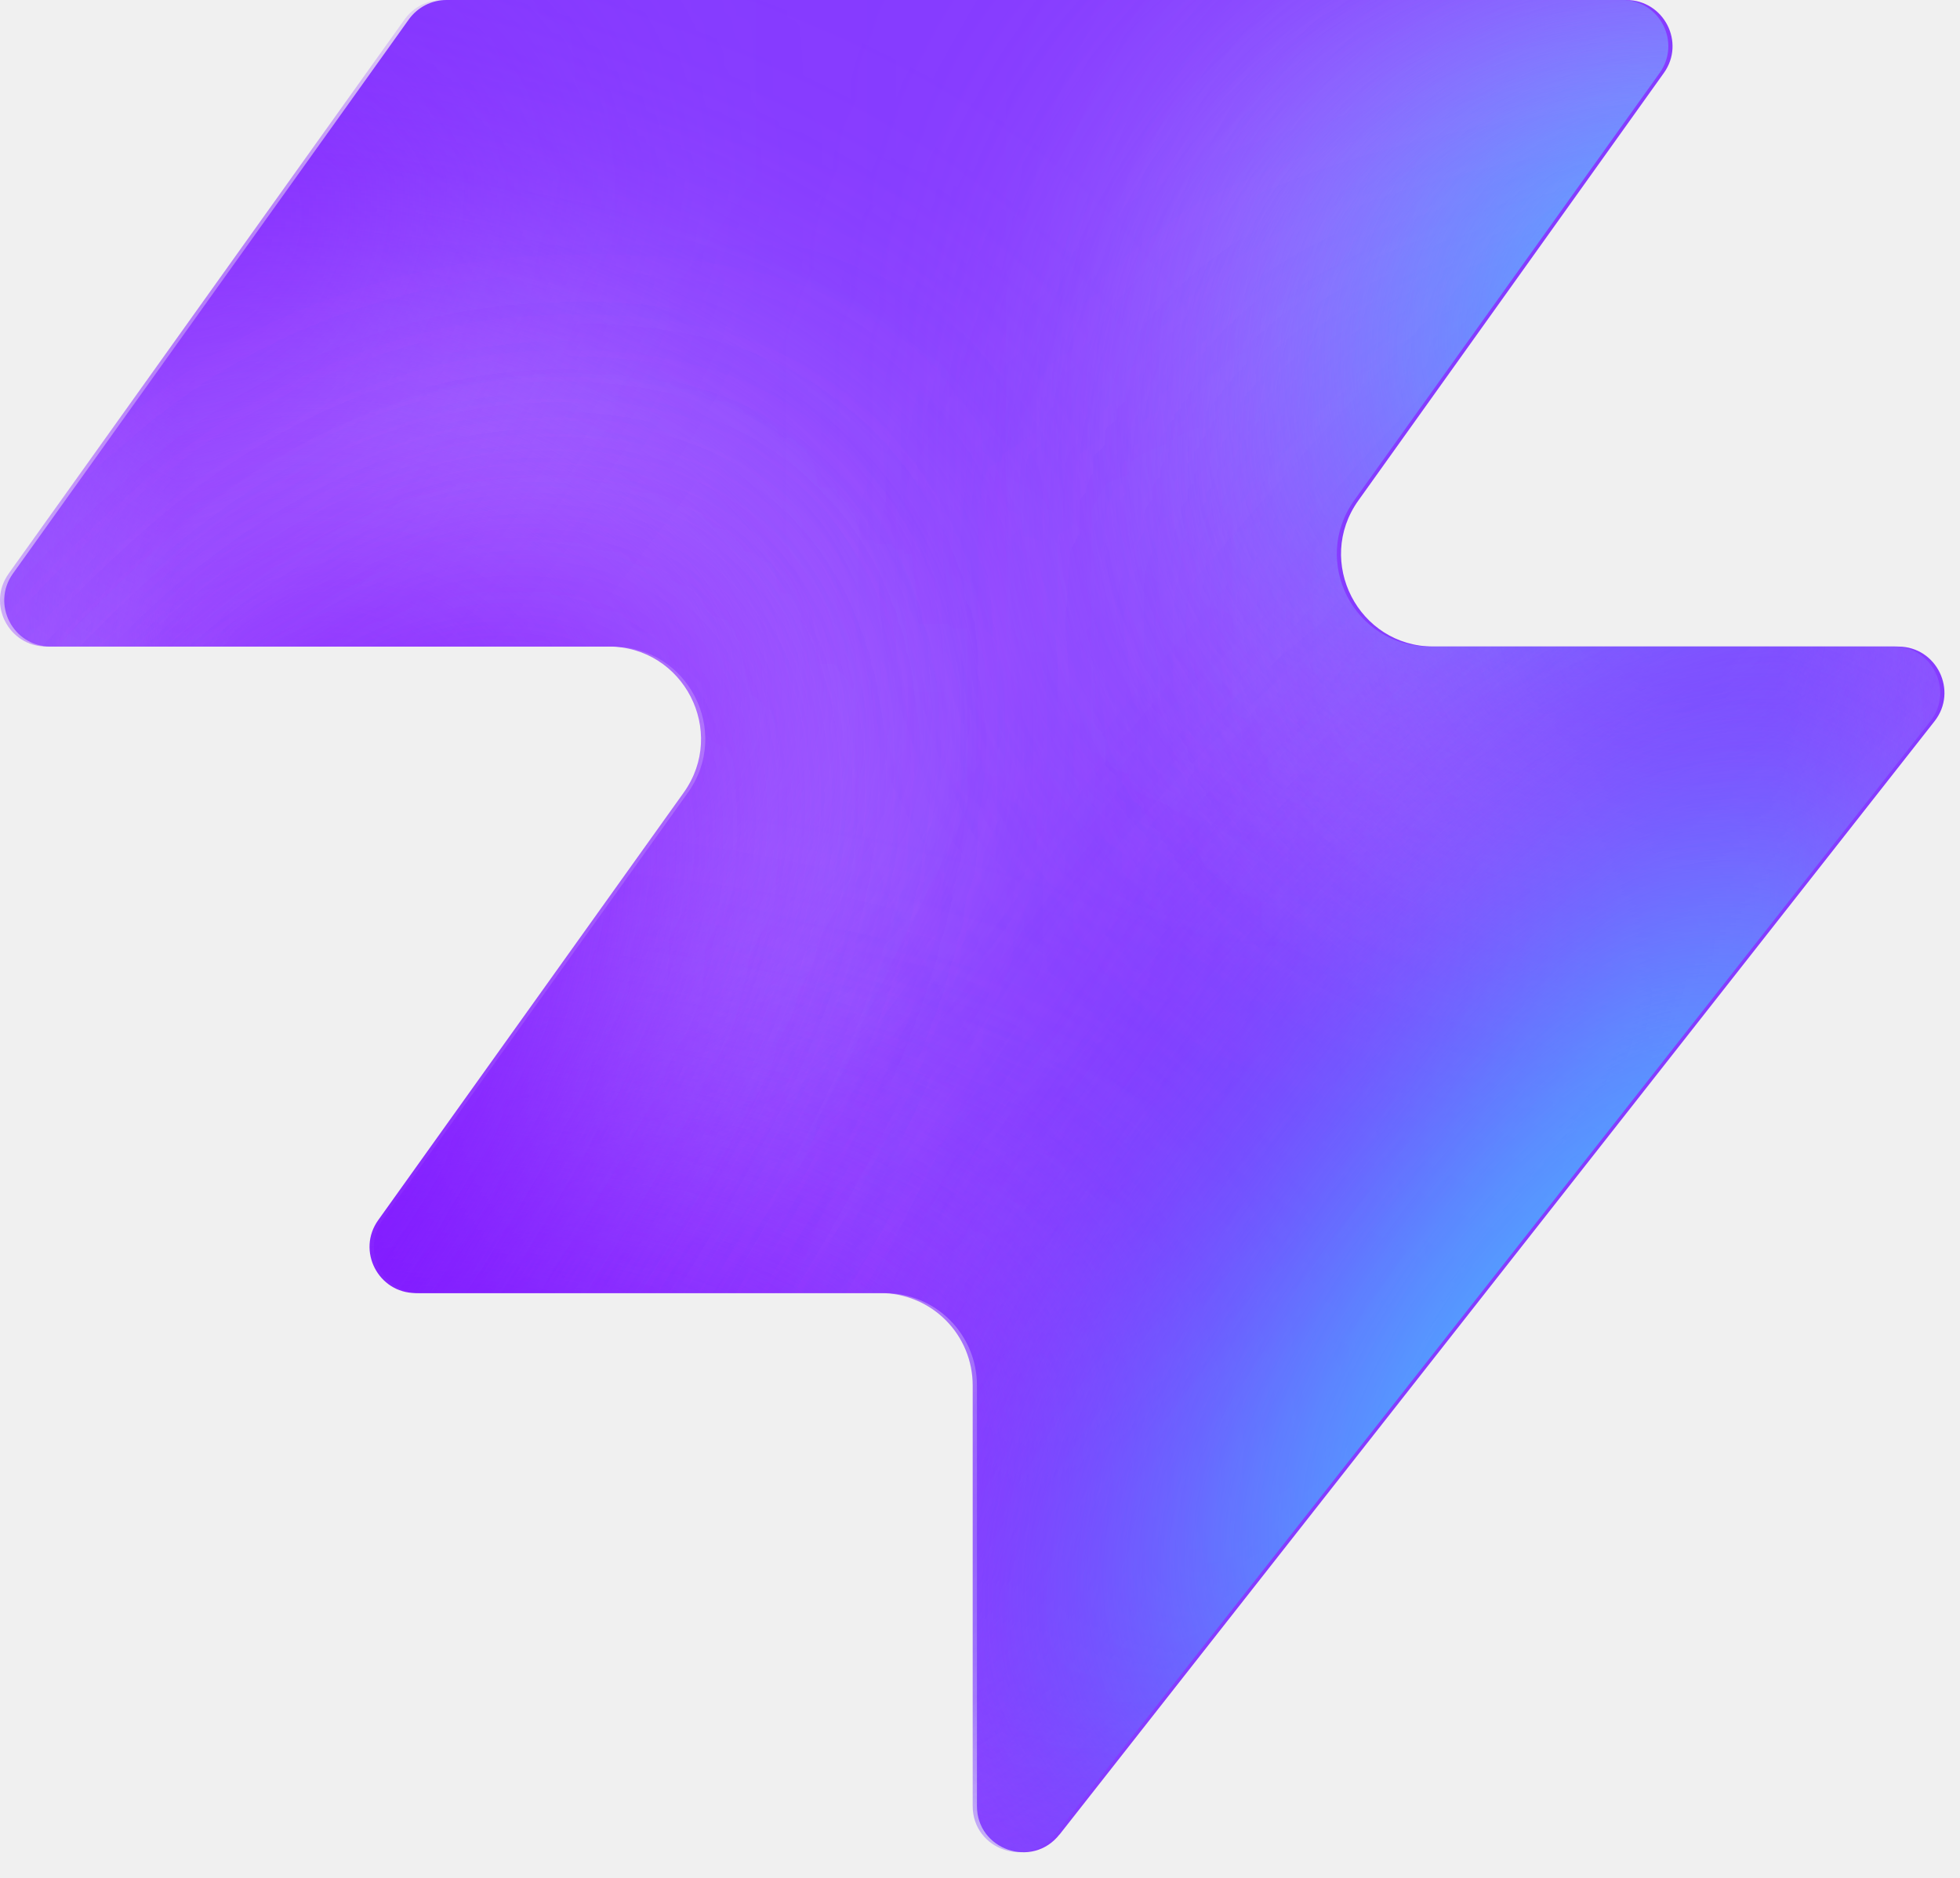
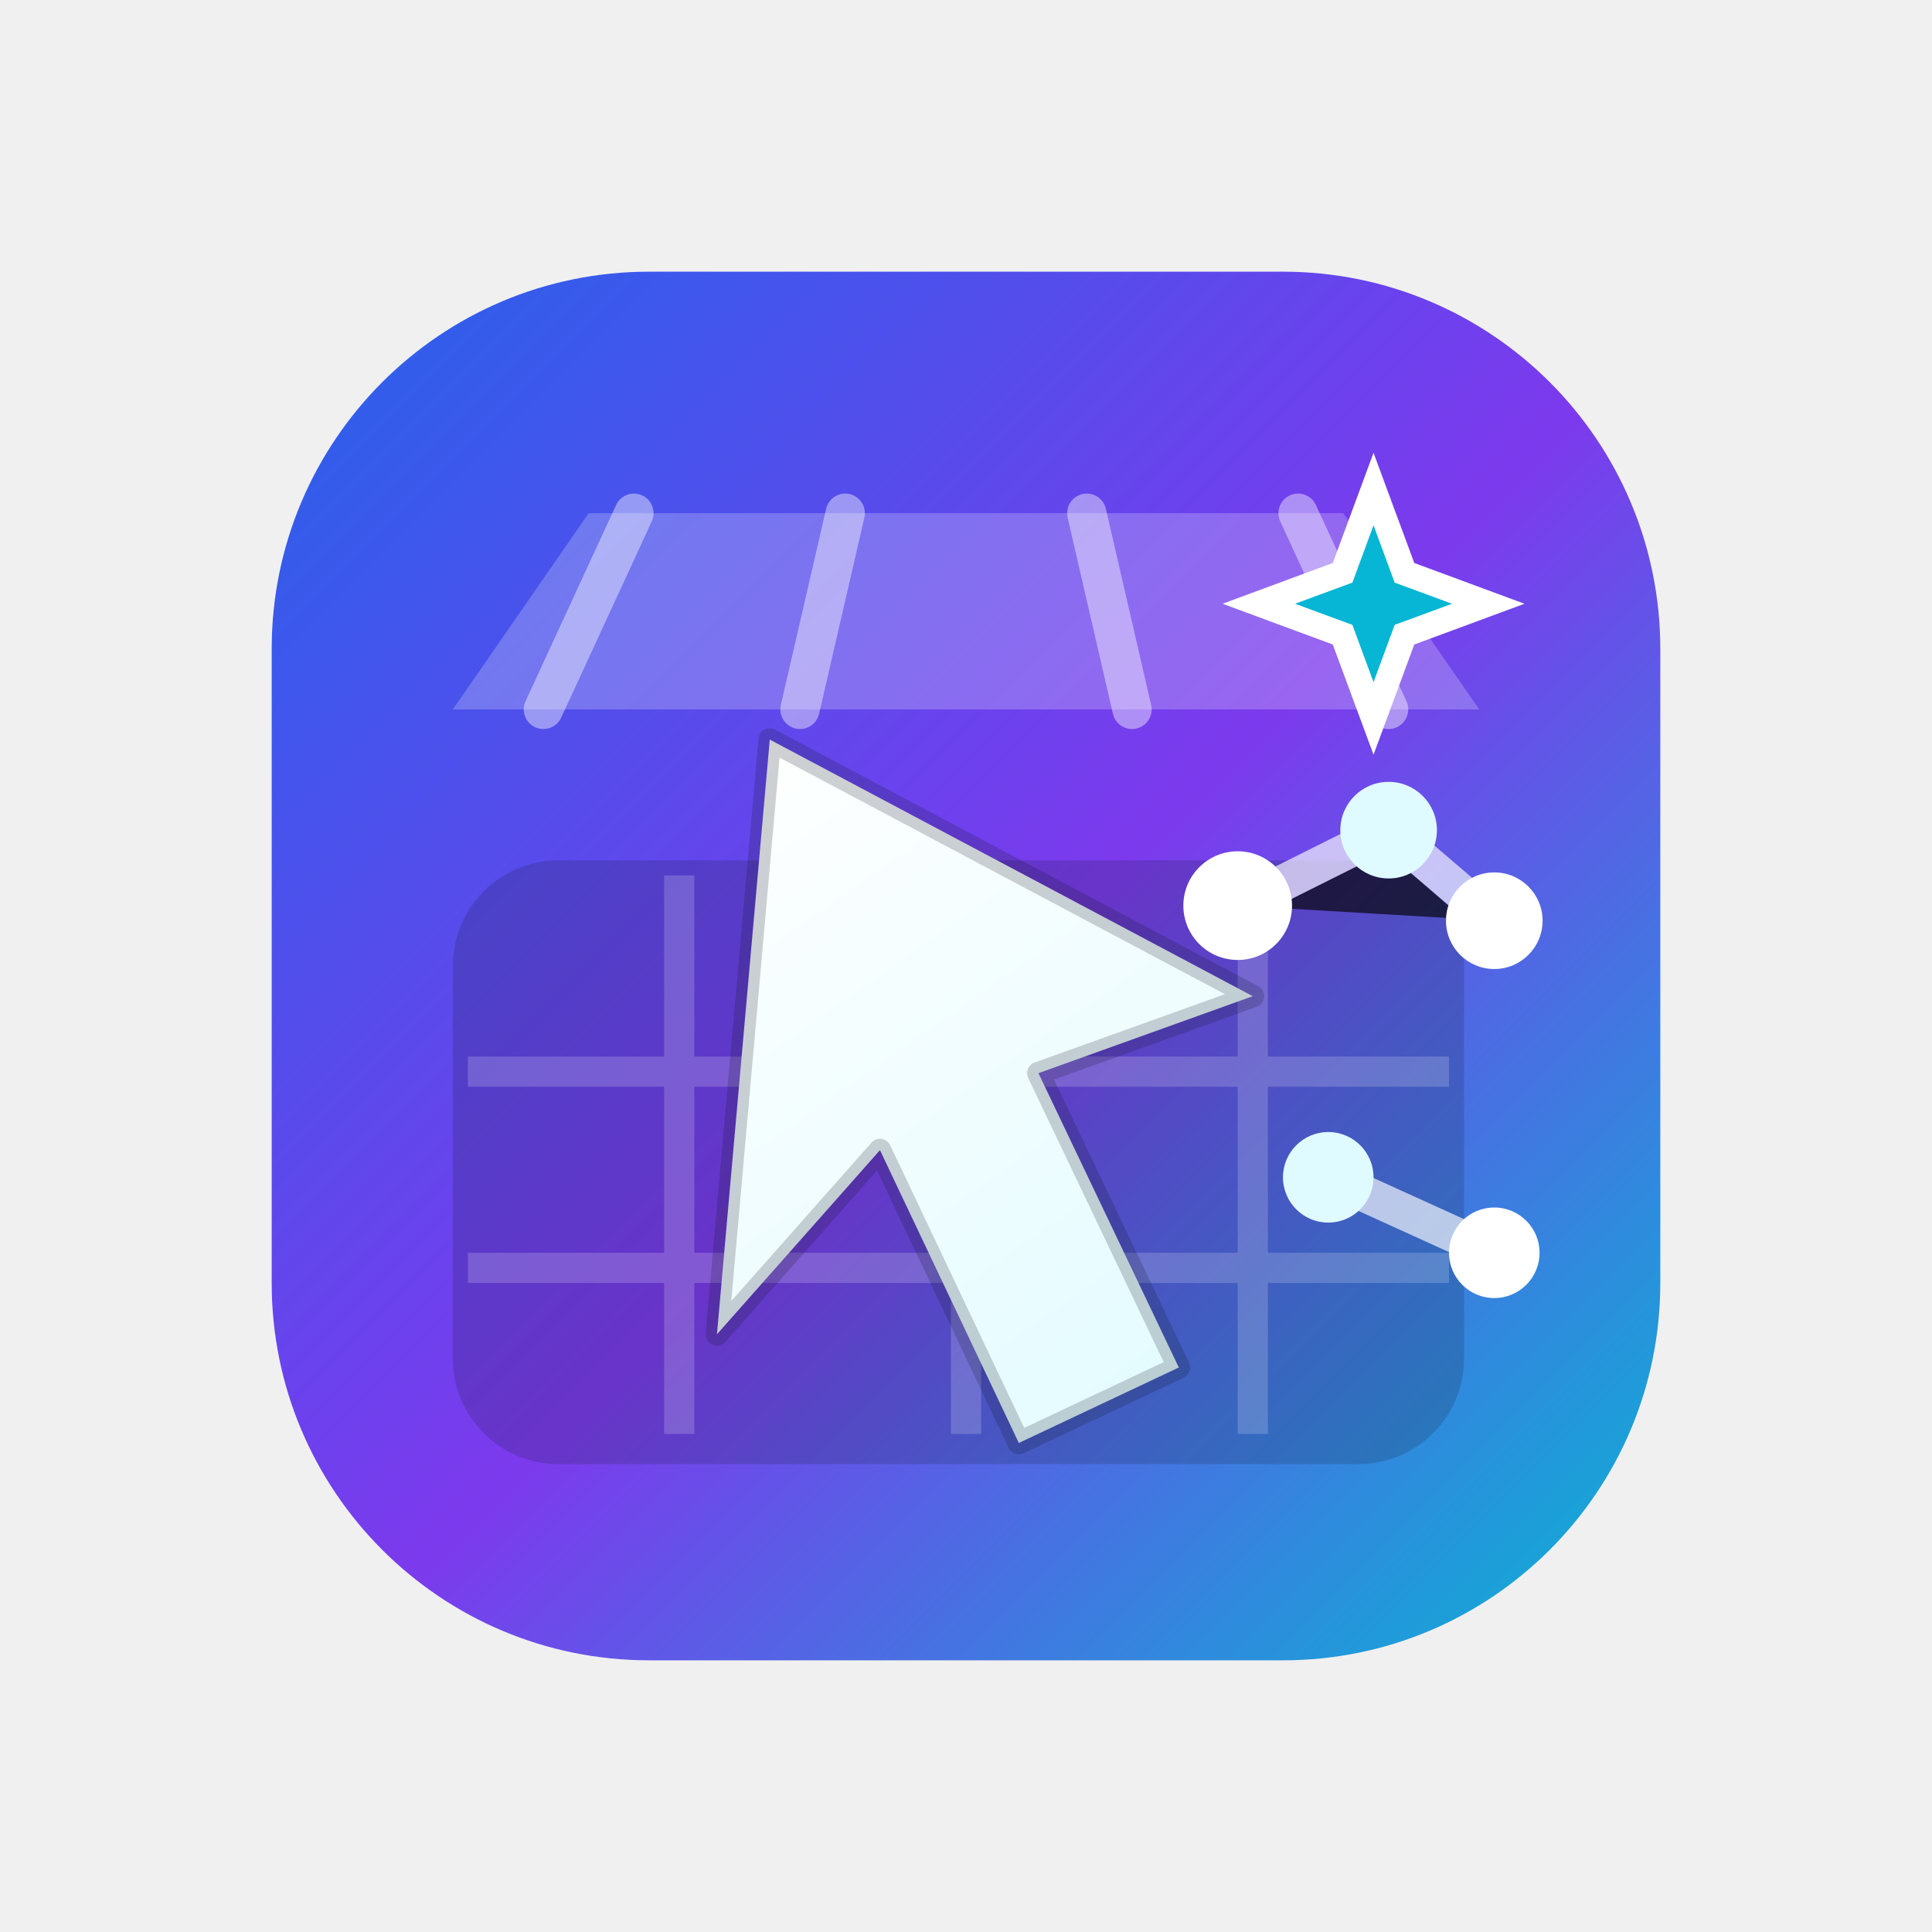
- <svg xmlns="http://www.w3.org/2000/svg" width="48" height="46" fill="none" viewBox="0 0 48 46">
-   <path fill="#863bff" d="M25.946 44.938c-.664.845-2.021.375-2.021-.698V33.937a2.26 2.26 0 0 0-2.262-2.262H10.287c-.92 0-1.456-1.04-.92-1.788l7.48-10.471c1.07-1.497 0-3.578-1.842-3.578H1.237c-.92 0-1.456-1.04-.92-1.788L10.013.474c.214-.297.556-.474.92-.474h28.894c.92 0 1.456 1.04.92 1.788l-7.48 10.471c-1.07 1.498 0 3.579 1.842 3.579h11.377c.943 0 1.473 1.088.89 1.83L25.947 44.94z" style="fill:#863bff;fill:color(display-p3 .525 .23 1);fill-opacity:1" />
-   <mask id="a" width="48" height="46" x="0" y="0" maskUnits="userSpaceOnUse" style="mask-type:alpha">
-     <path fill="#000" d="M25.842 44.938c-.664.844-2.021.375-2.021-.698V33.937a2.26 2.26 0 0 0-2.262-2.262H10.183c-.92 0-1.456-1.04-.92-1.788l7.48-10.471c1.07-1.498 0-3.579-1.842-3.579H1.133c-.92 0-1.456-1.04-.92-1.787L9.91.473c.214-.297.556-.474.92-.474h28.894c.92 0 1.456 1.04.92 1.788l-7.48 10.471c-1.07 1.498 0 3.578 1.842 3.578h11.377c.943 0 1.473 1.088.89 1.832L25.843 44.94z" style="fill:#000;fill-opacity:1" />
-   </mask>
-   <g mask="url(#a)">
-     <g filter="url(#b)">
-       <ellipse cx="5.508" cy="14.704" fill="#ede6ff" rx="5.508" ry="14.704" style="fill:#ede6ff;fill:color(display-p3 .927 .903 1);fill-opacity:1" transform="matrix(.00324 1 1 -.00324 -4.47 31.516)" />
-     </g>
-     <g filter="url(#c)">
-       <ellipse cx="10.399" cy="29.851" fill="#ede6ff" rx="10.399" ry="29.851" style="fill:#ede6ff;fill:color(display-p3 .927 .903 1);fill-opacity:1" transform="matrix(.00324 1 1 -.00324 -39.328 7.883)" />
-     </g>
-     <g filter="url(#d)">
-       <ellipse cx="5.508" cy="30.487" fill="#7e14ff" rx="5.508" ry="30.487" style="fill:#7e14ff;fill:color(display-p3 .492 .077 1);fill-opacity:1" transform="rotate(89.814 -25.913 -14.639)scale(1 -1)" />
-     </g>
-     <g filter="url(#e)">
-       <ellipse cx="5.508" cy="30.599" fill="#7e14ff" rx="5.508" ry="30.599" style="fill:#7e14ff;fill:color(display-p3 .492 .077 1);fill-opacity:1" transform="rotate(89.814 -32.644 -3.334)scale(1 -1)" />
-     </g>
-     <g filter="url(#f)">
-       <ellipse cx="5.508" cy="30.599" fill="#7e14ff" rx="5.508" ry="30.599" style="fill:#7e14ff;fill:color(display-p3 .492 .077 1);fill-opacity:1" transform="matrix(.00324 1 1 -.00324 -34.34 30.47)" />
-     </g>
-     <g filter="url(#g)">
-       <ellipse cx="14.072" cy="22.078" fill="#ede6ff" rx="14.072" ry="22.078" style="fill:#ede6ff;fill:color(display-p3 .927 .903 1);fill-opacity:1" transform="rotate(93.35 24.506 48.493)scale(-1 1)" />
-     </g>
-     <g filter="url(#h)">
-       <ellipse cx="3.47" cy="21.501" fill="#7e14ff" rx="3.47" ry="21.501" style="fill:#7e14ff;fill:color(display-p3 .492 .077 1);fill-opacity:1" transform="rotate(89.009 28.708 47.59)scale(-1 1)" />
-     </g>
-     <g filter="url(#i)">
-       <ellipse cx="3.47" cy="21.501" fill="#7e14ff" rx="3.47" ry="21.501" style="fill:#7e14ff;fill:color(display-p3 .492 .077 1);fill-opacity:1" transform="rotate(89.009 28.708 47.59)scale(-1 1)" />
-     </g>
-     <g filter="url(#j)">
-       <ellipse cx=".387" cy="8.972" fill="#7e14ff" rx="4.407" ry="29.108" style="fill:#7e14ff;fill:color(display-p3 .492 .077 1);fill-opacity:1" transform="rotate(39.51 .387 8.972)" />
-     </g>
-     <g filter="url(#k)">
-       <ellipse cx="47.523" cy="-6.092" fill="#7e14ff" rx="4.407" ry="29.108" style="fill:#7e14ff;fill:color(display-p3 .492 .077 1);fill-opacity:1" transform="rotate(37.892 47.523 -6.092)" />
-     </g>
-     <g filter="url(#l)">
-       <ellipse cx="41.412" cy="6.333" fill="#47bfff" rx="5.971" ry="9.665" style="fill:#47bfff;fill:color(display-p3 .28 .748 1);fill-opacity:1" transform="rotate(37.892 41.412 6.333)" />
-     </g>
-     <g filter="url(#m)">
-       <ellipse cx="-1.879" cy="38.332" fill="#7e14ff" rx="4.407" ry="29.108" style="fill:#7e14ff;fill:color(display-p3 .492 .077 1);fill-opacity:1" transform="rotate(37.892 -1.88 38.332)" />
-     </g>
-     <g filter="url(#n)">
-       <ellipse cx="-1.879" cy="38.332" fill="#7e14ff" rx="4.407" ry="29.108" style="fill:#7e14ff;fill:color(display-p3 .492 .077 1);fill-opacity:1" transform="rotate(37.892 -1.88 38.332)" />
-     </g>
-     <g filter="url(#o)">
-       <ellipse cx="35.651" cy="29.907" fill="#7e14ff" rx="4.407" ry="29.108" style="fill:#7e14ff;fill:color(display-p3 .492 .077 1);fill-opacity:1" transform="rotate(37.892 35.651 29.907)" />
-     </g>
-     <g filter="url(#p)">
-       <ellipse cx="38.418" cy="32.4" fill="#47bfff" rx="5.971" ry="15.297" style="fill:#47bfff;fill:color(display-p3 .28 .748 1);fill-opacity:1" transform="rotate(37.892 38.418 32.4)" />
-     </g>
-   </g>
+ <svg xmlns="http://www.w3.org/2000/svg" width="128" height="128" viewBox="0 0 128 128" role="img" aria-label="ShopCraft Studio">
  <defs>
-     <filter id="b" width="60.045" height="41.654" x="-19.77" y="16.149" color-interpolation-filters="sRGB" filterUnits="userSpaceOnUse">
-       <feFlood flood-opacity="0" result="BackgroundImageFix" />
-       <feBlend in="SourceGraphic" in2="BackgroundImageFix" result="shape" />
-       <feGaussianBlur result="effect1_foregroundBlur_2002_17158" stdDeviation="7.659" />
-     </filter>
-     <filter id="c" width="90.34" height="51.437" x="-54.613" y="-7.533" color-interpolation-filters="sRGB" filterUnits="userSpaceOnUse">
-       <feFlood flood-opacity="0" result="BackgroundImageFix" />
-       <feBlend in="SourceGraphic" in2="BackgroundImageFix" result="shape" />
-       <feGaussianBlur result="effect1_foregroundBlur_2002_17158" stdDeviation="7.659" />
-     </filter>
-     <filter id="d" width="79.355" height="29.4" x="-49.64" y="2.03" color-interpolation-filters="sRGB" filterUnits="userSpaceOnUse">
-       <feFlood flood-opacity="0" result="BackgroundImageFix" />
-       <feBlend in="SourceGraphic" in2="BackgroundImageFix" result="shape" />
-       <feGaussianBlur result="effect1_foregroundBlur_2002_17158" stdDeviation="4.596" />
-     </filter>
-     <filter id="e" width="79.579" height="29.4" x="-45.045" y="20.029" color-interpolation-filters="sRGB" filterUnits="userSpaceOnUse">
-       <feFlood flood-opacity="0" result="BackgroundImageFix" />
-       <feBlend in="SourceGraphic" in2="BackgroundImageFix" result="shape" />
-       <feGaussianBlur result="effect1_foregroundBlur_2002_17158" stdDeviation="4.596" />
-     </filter>
-     <filter id="f" width="79.579" height="29.4" x="-43.513" y="21.178" color-interpolation-filters="sRGB" filterUnits="userSpaceOnUse">
-       <feFlood flood-opacity="0" result="BackgroundImageFix" />
-       <feBlend in="SourceGraphic" in2="BackgroundImageFix" result="shape" />
-       <feGaussianBlur result="effect1_foregroundBlur_2002_17158" stdDeviation="4.596" />
-     </filter>
-     <filter id="g" width="74.749" height="58.852" x="15.756" y="-17.901" color-interpolation-filters="sRGB" filterUnits="userSpaceOnUse">
-       <feFlood flood-opacity="0" result="BackgroundImageFix" />
-       <feBlend in="SourceGraphic" in2="BackgroundImageFix" result="shape" />
-       <feGaussianBlur result="effect1_foregroundBlur_2002_17158" stdDeviation="7.659" />
-     </filter>
-     <filter id="h" width="61.377" height="25.362" x="23.548" y="2.284" color-interpolation-filters="sRGB" filterUnits="userSpaceOnUse">
-       <feFlood flood-opacity="0" result="BackgroundImageFix" />
-       <feBlend in="SourceGraphic" in2="BackgroundImageFix" result="shape" />
-       <feGaussianBlur result="effect1_foregroundBlur_2002_17158" stdDeviation="4.596" />
-     </filter>
-     <filter id="i" width="61.377" height="25.362" x="23.548" y="2.284" color-interpolation-filters="sRGB" filterUnits="userSpaceOnUse">
-       <feFlood flood-opacity="0" result="BackgroundImageFix" />
-       <feBlend in="SourceGraphic" in2="BackgroundImageFix" result="shape" />
-       <feGaussianBlur result="effect1_foregroundBlur_2002_17158" stdDeviation="4.596" />
-     </filter>
-     <filter id="j" width="56.045" height="63.649" x="-27.636" y="-22.853" color-interpolation-filters="sRGB" filterUnits="userSpaceOnUse">
-       <feFlood flood-opacity="0" result="BackgroundImageFix" />
-       <feBlend in="SourceGraphic" in2="BackgroundImageFix" result="shape" />
-       <feGaussianBlur result="effect1_foregroundBlur_2002_17158" stdDeviation="4.596" />
-     </filter>
-     <filter id="k" width="54.814" height="64.646" x="20.116" y="-38.415" color-interpolation-filters="sRGB" filterUnits="userSpaceOnUse">
-       <feFlood flood-opacity="0" result="BackgroundImageFix" />
-       <feBlend in="SourceGraphic" in2="BackgroundImageFix" result="shape" />
-       <feGaussianBlur result="effect1_foregroundBlur_2002_17158" stdDeviation="4.596" />
-     </filter>
-     <filter id="l" width="33.541" height="35.313" x="24.641" y="-11.323" color-interpolation-filters="sRGB" filterUnits="userSpaceOnUse">
-       <feFlood flood-opacity="0" result="BackgroundImageFix" />
-       <feBlend in="SourceGraphic" in2="BackgroundImageFix" result="shape" />
-       <feGaussianBlur result="effect1_foregroundBlur_2002_17158" stdDeviation="4.596" />
-     </filter>
-     <filter id="m" width="54.814" height="64.646" x="-29.286" y="6.009" color-interpolation-filters="sRGB" filterUnits="userSpaceOnUse">
-       <feFlood flood-opacity="0" result="BackgroundImageFix" />
-       <feBlend in="SourceGraphic" in2="BackgroundImageFix" result="shape" />
-       <feGaussianBlur result="effect1_foregroundBlur_2002_17158" stdDeviation="4.596" />
-     </filter>
-     <filter id="n" width="54.814" height="64.646" x="-29.286" y="6.009" color-interpolation-filters="sRGB" filterUnits="userSpaceOnUse">
-       <feFlood flood-opacity="0" result="BackgroundImageFix" />
-       <feBlend in="SourceGraphic" in2="BackgroundImageFix" result="shape" />
-       <feGaussianBlur result="effect1_foregroundBlur_2002_17158" stdDeviation="4.596" />
-     </filter>
-     <filter id="o" width="54.814" height="64.646" x="8.244" y="-2.416" color-interpolation-filters="sRGB" filterUnits="userSpaceOnUse">
-       <feFlood flood-opacity="0" result="BackgroundImageFix" />
-       <feBlend in="SourceGraphic" in2="BackgroundImageFix" result="shape" />
-       <feGaussianBlur result="effect1_foregroundBlur_2002_17158" stdDeviation="4.596" />
-     </filter>
-     <filter id="p" width="39.409" height="43.623" x="18.713" y="10.588" color-interpolation-filters="sRGB" filterUnits="userSpaceOnUse">
-       <feFlood flood-opacity="0" result="BackgroundImageFix" />
-       <feBlend in="SourceGraphic" in2="BackgroundImageFix" result="shape" />
-       <feGaussianBlur result="effect1_foregroundBlur_2002_17158" stdDeviation="4.596" />
-     </filter>
+     <linearGradient id="shopcraft-mark-gradient" x1="18" y1="18" x2="110" y2="110" gradientUnits="userSpaceOnUse">
+       <stop offset="0" stop-color="#2563EB" />
+       <stop offset="0.52" stop-color="#7C3AED" />
+       <stop offset="1" stop-color="#06B6D4" />
+     </linearGradient>
+     <linearGradient id="shopcraft-cursor-gradient" x1="49" y1="49" x2="84" y2="99" gradientUnits="userSpaceOnUse">
+       <stop offset="0" stop-color="#FFFFFF" />
+       <stop offset="1" stop-color="#DFFBFF" />
+     </linearGradient>
  </defs>
+   <rect x="18" y="18" width="92" height="92" rx="25" fill="url(#shopcraft-mark-gradient)" />
+   <path d="M39 34H89L98 47H30L39 34Z" fill="#FFFFFF" opacity="0.22" />
+   <path d="M42 34L36 47M56 34L53 47M72 34L75 47M86 34L92 47" stroke="#FFFFFF" stroke-width="2.6" stroke-linecap="round" opacity="0.42" />
+   <path d="M37 57H90C93.866 57 97 60.134 97 64V90C97 93.866 93.866 97 90 97H37C33.134 97 30 93.866 30 90V64C30 60.134 33.134 57 37 57Z" fill="#111827" opacity="0.18" />
+   <path d="M45 58V95M64 58V95M83 58V95M31 71H96M31 84H96" stroke="#FFFFFF" stroke-width="2" opacity="0.18" />
+   <path d="M51 49L83 66L68.8 71.1L78.1 90.6L67.5 95.6L58.3 76.2L47.5 88.4L51 49Z" fill="url(#shopcraft-cursor-gradient)" />
+   <path d="M51 49L83 66L68.8 71.1L78.1 90.6L67.5 95.6L58.3 76.2L47.5 88.4L51 49Z" fill="none" stroke="#111827" stroke-opacity="0.2" stroke-width="1.5" stroke-linejoin="round" />
+   <path d="M91 30L93.7 37.3L101 40L93.7 42.7L91 50L88.3 42.7L81 40L88.3 37.3L91 30Z" fill="#FFFFFF" />
+   <path d="M91 34.8L92.4 38.6L96.2 40L92.4 41.4L91 45.2L89.6 41.4L85.8 40L89.6 38.6L91 34.8Z" fill="#06B6D4" />
+   <path d="M82 60L92 55L99 61M88 78L99 83" stroke="#FFFFFF" stroke-width="2.4" stroke-linecap="round" stroke-linejoin="round" opacity="0.65" />
+   <circle cx="82" cy="60" r="3.6" fill="#FFFFFF" />
+   <circle cx="92" cy="55" r="3.2" fill="#DFFBFF" />
+   <circle cx="99" cy="61" r="3.2" fill="#FFFFFF" />
+   <circle cx="88" cy="78" r="3" fill="#DFFBFF" />
+   <circle cx="99" cy="83" r="3" fill="#FFFFFF" />
</svg>
